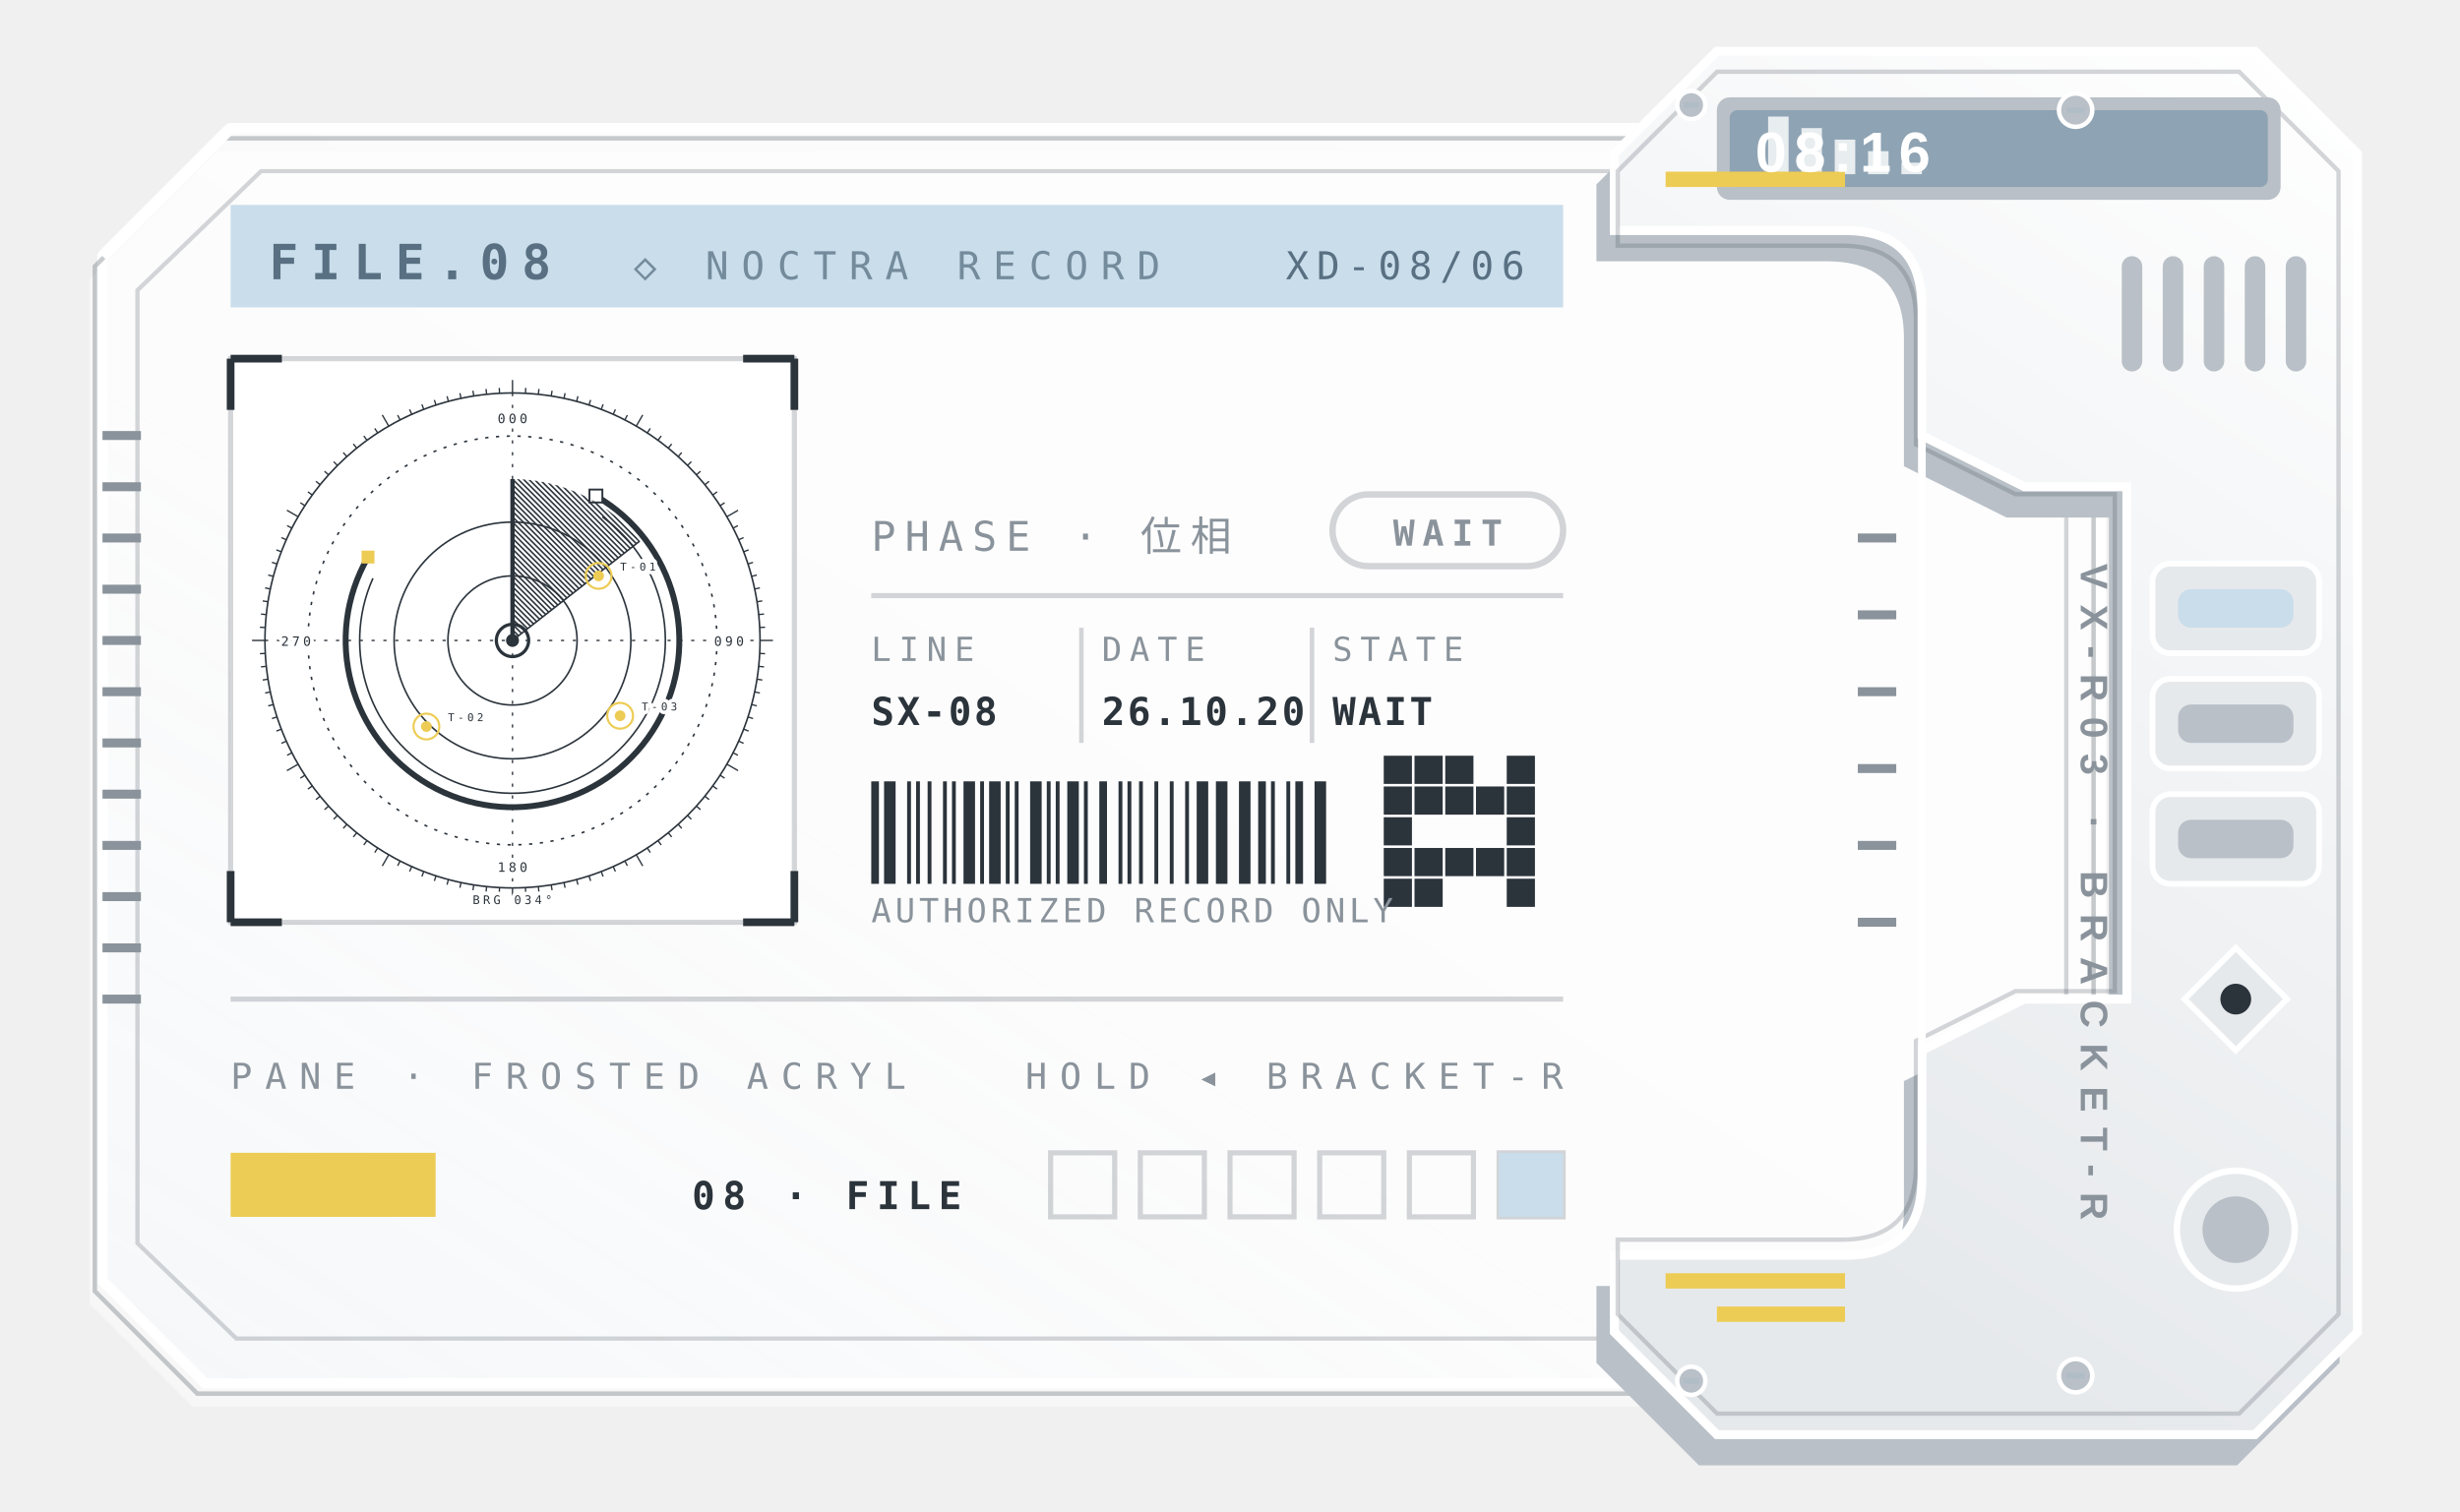
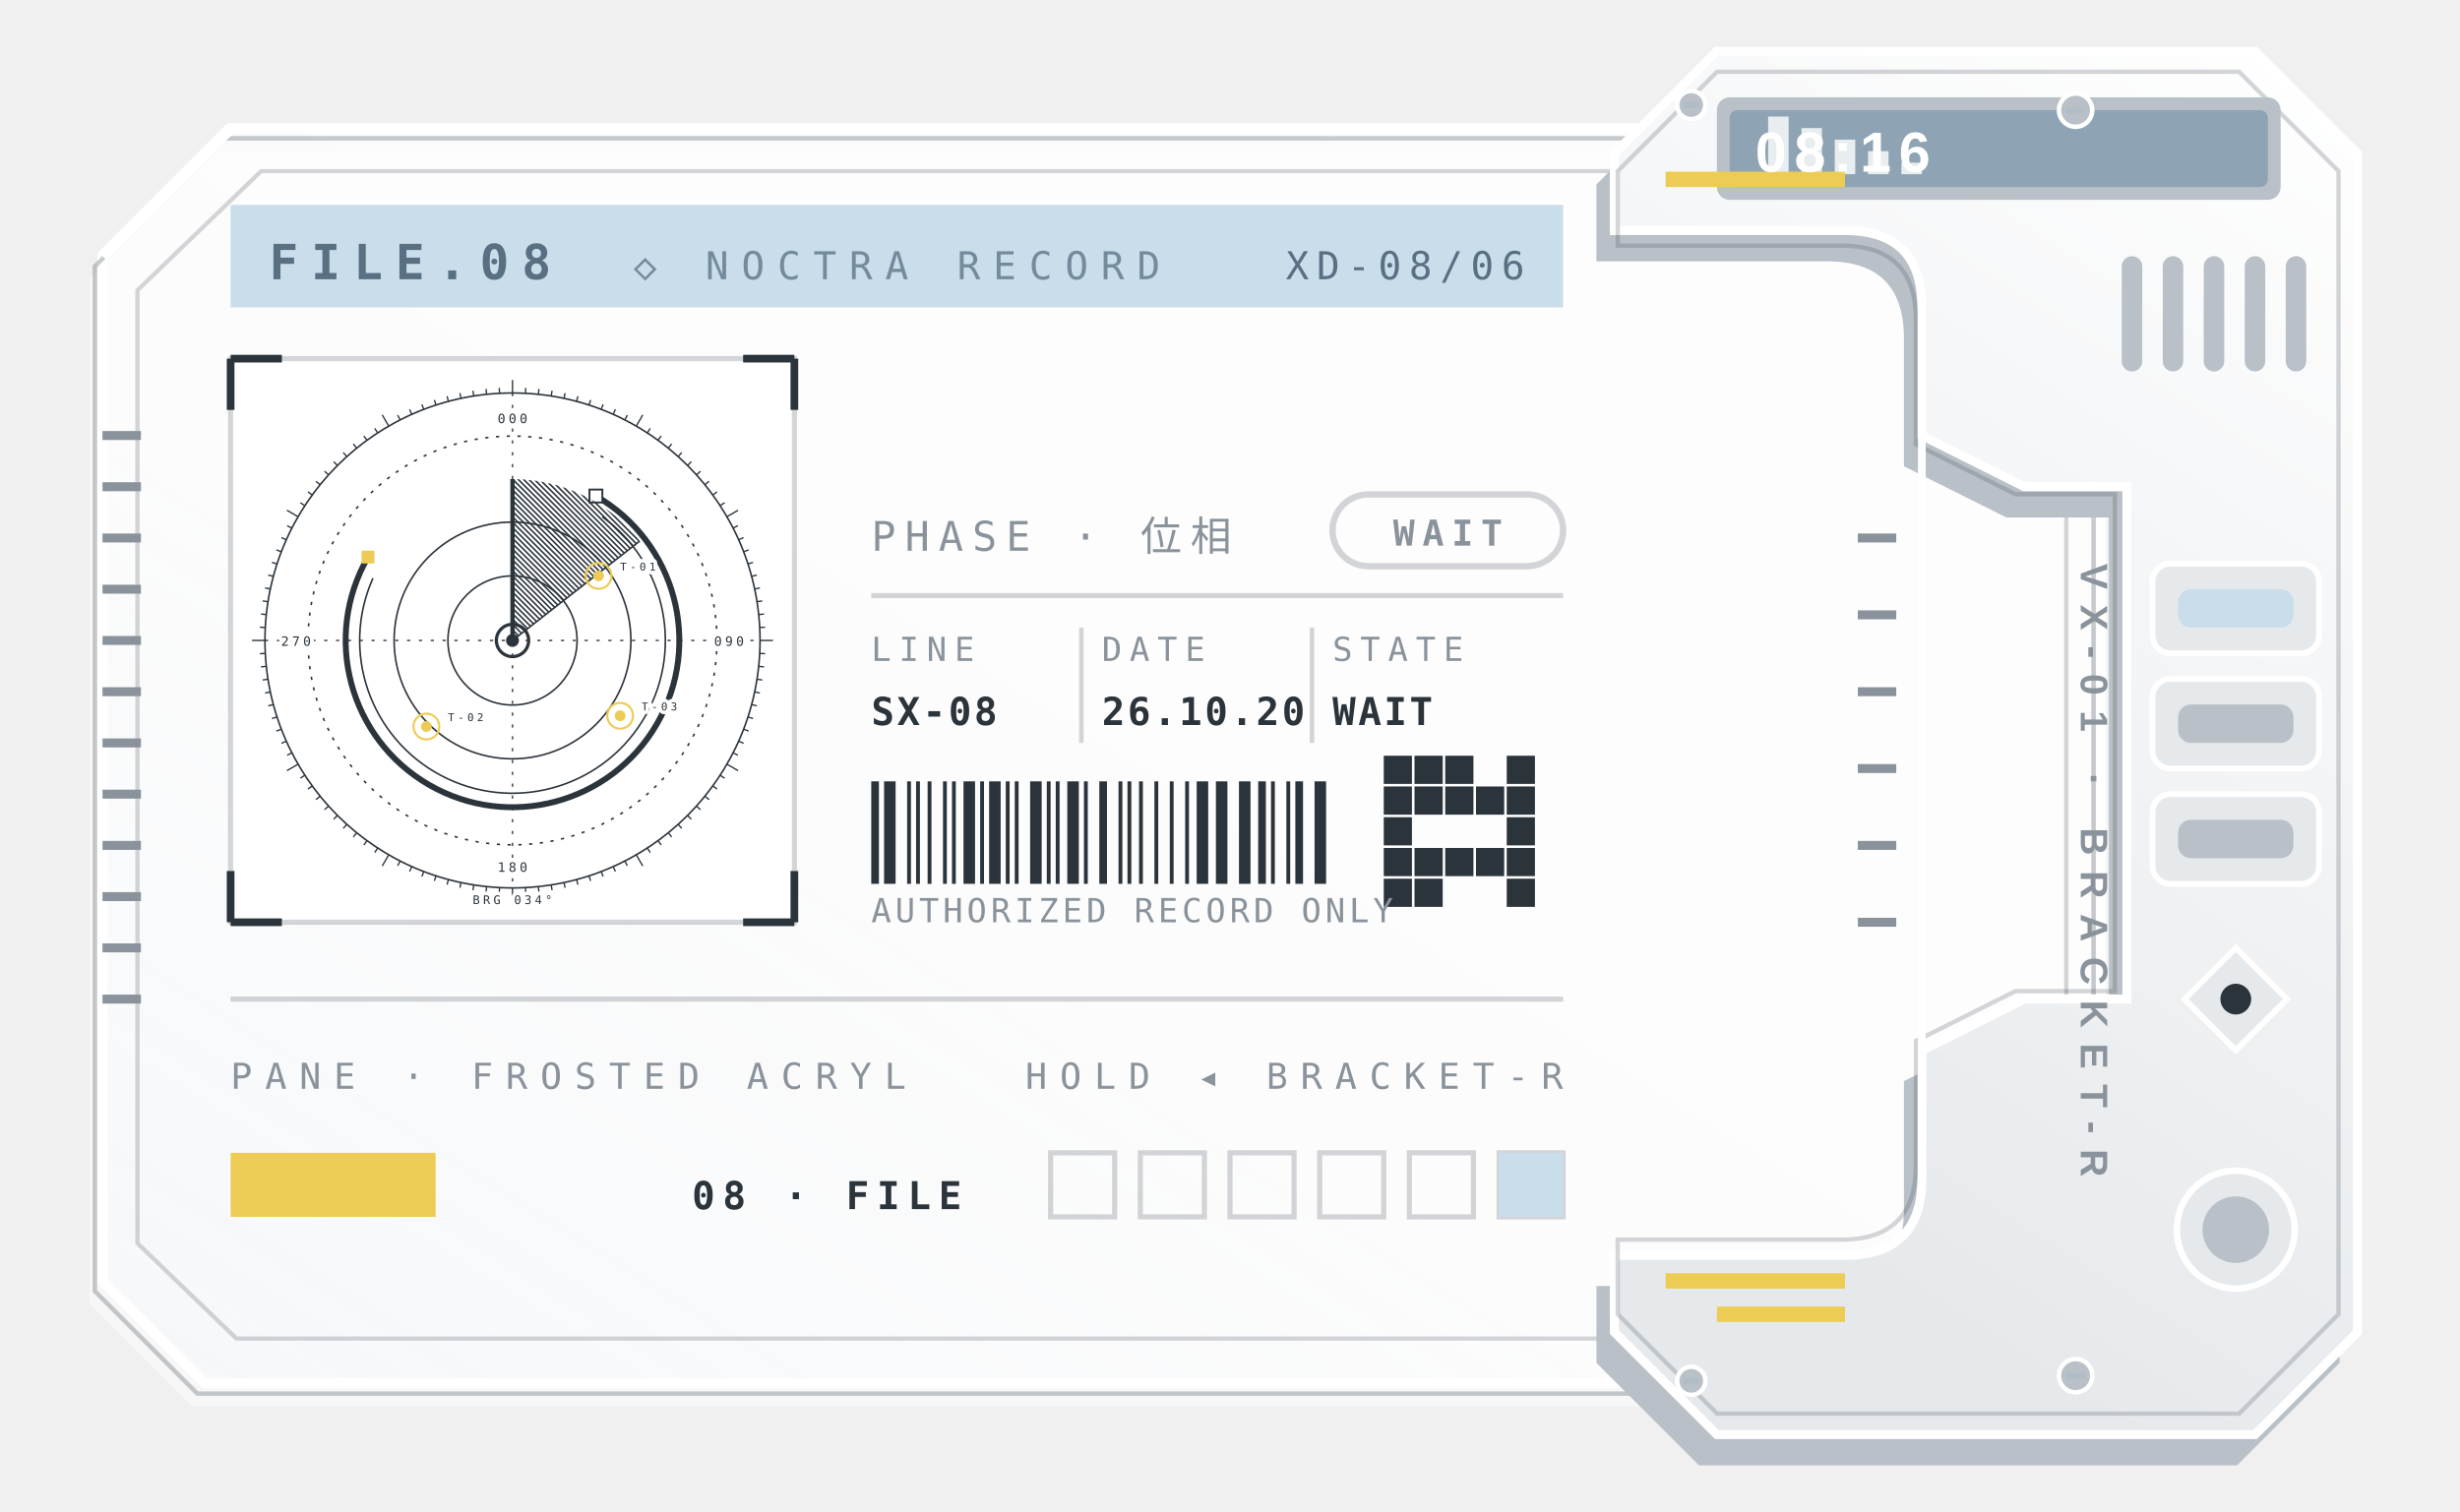
<svg xmlns="http://www.w3.org/2000/svg" width="384" height="236" viewBox="-4 -4 192 118">
  <g transform="translate(184 0) scale(-1 1)">
    <defs>
      <linearGradient id="p5043" x1="0" y1="0" x2="1" y2="1">
        <stop offset="0" stop-color="#FFFFFF" stop-opacity=".82" />
        <stop offset=".6" stop-color="#FFFFFF" stop-opacity=".66" />
        <stop offset="1" stop-color="#F4F7FA" stop-opacity=".74" />
      </linearGradient>
    </defs>
    <path d="M24 6H170L180 16V96L172 104H24Z" fill="rgba(255,255,255,.45)" transform="translate(1 1.8)" />
    <path d="M24 6H170L180 16V96L172 104H24Z" fill="url(#p5043)" />
    <path d="M24 6H170L180 16V96L172 104H24Z" fill="none" stroke="#FFFFFF" stroke-width=".8" />
    <path d="M24 6H170L180 16V96L172 104H24Z" fill="none" stroke="rgba(60,72,84,.28)" stroke-width=".35" transform="translate(.6 .8)" />
    <path d="M24 6H170L180 16V96L172 104H24Z" fill="none" stroke="rgba(60,72,84,.22)" stroke-width=".35" transform="translate(102.0 54.0) scale(.965 .93) translate(-102.0 -54.0)" />
    <path d="M180 30h-3" stroke="#8A939B" stroke-width=".7" />
    <path d="M180 34h-3" stroke="#8A939B" stroke-width=".7" />
    <path d="M180 38h-3" stroke="#8A939B" stroke-width=".7" />
    <path d="M180 42h-3" stroke="#8A939B" stroke-width=".7" />
    <path d="M180 46h-3" stroke="#8A939B" stroke-width=".7" />
    <path d="M180 50h-3" stroke="#8A939B" stroke-width=".7" />
    <path d="M180 54h-3" stroke="#8A939B" stroke-width=".7" />
    <path d="M180 58h-3" stroke="#8A939B" stroke-width=".7" />
    <path d="M180 62h-3" stroke="#8A939B" stroke-width=".7" />
    <path d="M180 66h-3" stroke="#8A939B" stroke-width=".7" />
    <path d="M180 70h-3" stroke="#8A939B" stroke-width=".7" />
    <path d="M180 74h-3" stroke="#8A939B" stroke-width=".7" />
    <path d="M170 6L180 16" stroke="#FFFFFF" stroke-width=".9" />
    <path d="M66 74H170" stroke="rgba(60,72,84,.22)" stroke-width=".4" />
    <rect x="66" y="86" width="5" height="5" fill="none" stroke="rgba(60,72,84,.22)" stroke-width=".4" />
    <rect x="73" y="86" width="5" height="5" fill="none" stroke="rgba(60,72,84,.22)" stroke-width=".4" />
    <rect x="80" y="86" width="5" height="5" fill="none" stroke="rgba(60,72,84,.22)" stroke-width=".4" />
    <rect x="87" y="86" width="5" height="5" fill="none" stroke="rgba(60,72,84,.22)" stroke-width=".4" />
    <rect x="94" y="86" width="5" height="5" fill="none" stroke="rgba(60,72,84,.22)" stroke-width=".4" />
    <rect x="101" y="86" width="5" height="5" fill="none" stroke="rgba(60,72,84,.22)" stroke-width=".4" />
    <rect x="66" y="86" width="5" height="5" fill="#C9DDEB" />
    <rect x="154" y="86" width="16" height="5" fill="#EDCC55" />
    <defs>
      <linearGradient id="b5044" x1="0" y1="0" x2=".35" y2="1">
        <stop offset="0" stop-color="#FFFFFF" />
        <stop offset="1" stop-color="#E6E9EC" />
      </linearGradient>
    </defs>
    <path d="M4 8L12 0H54L62 8V14H44Q38 14 38 20V30L30 34H22V74H30L38 78V88Q38 94 44 94H62V100L54 108H12L4 100Z" fill="#B9C0C7" transform="translate(1.4 2.4)" />
    <path d="M4 8L12 0H54L62 8V14H44Q38 14 38 20V30L30 34H22V74H30L38 78V88Q38 94 44 94H62V100L54 108H12L4 100Z" fill="url(#b5044)" />
    <path d="M4 8L12 0H54L62 8V14H44Q38 14 38 20V30L30 34H22V74H30L38 78V88Q38 94 44 94H62V100L54 108H12L4 100Z" fill="none" stroke="#FFFFFF" stroke-width=".7" />
    <path d="M4 8L12 0H54L62 8V14H44Q38 14 38 20V30L30 34H22V74H30L38 78V88Q38 94 44 94H62V100L54 108H12L4 100Z" fill="none" stroke="rgba(60,72,84,.22)" stroke-width=".35" transform="translate(1.6 1.6) scale(.97)" />
    <rect x="10" y="3.6" width="44" height="8" rx="1" fill="#B9C0C7" />
    <rect x="11" y="4.6" width="42" height="6" rx=".6" fill="#8EA3B3" />
    <rect x="38.0" y="8.7" width="1.6" height="0.9" fill="#FFFFFF" opacity=".8" />
    <rect x="40.6" y="7.8" width="1.6" height="1.8" fill="#FFFFFF" opacity=".8" />
    <rect x="43.2" y="6.9" width="1.6" height="2.7" fill="#FFFFFF" opacity=".8" />
    <rect x="45.8" y="6.0" width="1.6" height="3.6" fill="#FFFFFF" opacity=".8" />
    <rect x="48.4" y="5.1" width="1.6" height="4.5" fill="#FFFFFF" opacity=".8" />
    <rect x="8.0" y="16" width="1.6" height="9" rx=".8" fill="#B9C0C7" />
    <rect x="11.2" y="16" width="1.6" height="9" rx=".8" fill="#B9C0C7" />
    <rect x="14.4" y="16" width="1.6" height="9" rx=".8" fill="#B9C0C7" />
    <rect x="17.6" y="16" width="1.6" height="9" rx=".8" fill="#B9C0C7" />
    <rect x="20.8" y="16" width="1.6" height="9" rx=".8" fill="#B9C0C7" />
    <rect x="7" y="40" width="13" height="7" rx="1.4" fill="#E6E9EC" stroke="#FFFFFF" stroke-width=".45" />
    <rect x="9" y="42" width="9" height="3" rx="1" fill="#C9DDEB" />
    <rect x="7" y="49" width="13" height="7" rx="1.4" fill="#E6E9EC" stroke="#FFFFFF" stroke-width=".45" />
    <rect x="9" y="51" width="9" height="3" rx="1" fill="#B9C0C7" />
    <rect x="7" y="58" width="13" height="7" rx="1.4" fill="#E6E9EC" stroke="#FFFFFF" stroke-width=".45" />
    <rect x="9" y="60" width="9" height="3" rx="1" fill="#B9C0C7" />
    <path d="M13.5 70l4 4l-4 4l-4 -4Z" fill="#E6E9EC" stroke="#FFFFFF" stroke-width=".45" />
    <circle cx="13.5" cy="74" r="1.2" fill="#2B333B" />
    <path d="M44 96H58" stroke="#EDCC55" stroke-width="1.2" />
    <path d="M44 98.6H54" stroke="#EDCC55" stroke-width="1.2" />
    <path d="M44 10H58" stroke="#EDCC55" stroke-width="1.2" />
    <circle cx="13.5" cy="92" r="4.6" fill="#E6E9EC" stroke="#FFFFFF" stroke-width=".5" />
    <circle cx="13.5" cy="92" r="2.6" fill="#B9C0C7" />
    <circle cx="26" cy="4.6" r="1.3" fill="#B9C0C7" stroke="#FFFFFF" stroke-width=".35" />
    <path d="M25.285 4.6H26.715" stroke="#B0BDC7" stroke-width=".45" />
    <circle cx="26" cy="103.4" r="1.3" fill="#B9C0C7" stroke="#FFFFFF" stroke-width=".35" />
    <path d="M25.285 103.4H26.715" stroke="#B0BDC7" stroke-width=".45" />
    <circle cx="56" cy="4.2" r="1.1" fill="#B9C0C7" stroke="#FFFFFF" stroke-width=".35" />
    <path d="M55.395 4.2H56.605" stroke="#B0BDC7" stroke-width=".45" />
    <circle cx="56" cy="103.8" r="1.1" fill="#B9C0C7" stroke="#FFFFFF" stroke-width=".35" />
    <path d="M55.395 103.8H56.605" stroke="#B0BDC7" stroke-width=".45" />
    <path d="M38 20V88" stroke="#FFFFFF" stroke-width=".6" />
    <path d="M40 38h3" stroke="#8A939B" stroke-width=".7" />
    <path d="M40 44h3" stroke="#8A939B" stroke-width=".7" />
    <path d="M40 50h3" stroke="#8A939B" stroke-width=".7" />
    <path d="M40 56h3" stroke="#8A939B" stroke-width=".7" />
    <path d="M40 62h3" stroke="#8A939B" stroke-width=".7" />
    <path d="M40 68h3" stroke="#8A939B" stroke-width=".7" />
  </g>
  <rect x="14" y="12" width="104" height="8" fill="#C9DDEB" />
  <text x="17" y="17.8" font-family="IBM Plex Mono, Menlo, monospace" font-weight="600" font-size="3.8" letter-spacing="1" text-anchor="start" fill="#587082">FILE.08</text>
  <text x="66.0" y="17.8" font-family="IBM Plex Mono, Menlo, monospace" font-weight="500" font-size="3" letter-spacing="1" text-anchor="middle" fill="#587082" opacity=".75">◇ NOCTRA RECORD</text>
  <text x="115" y="17.8" font-family="IBM Plex Mono, Menlo, monospace" font-weight="500" font-size="3" letter-spacing="0.6" text-anchor="end" fill="#587082">XD-08/06</text>
  <rect x="14" y="24" width="44" height="44" fill="#FFFFFF" stroke="rgba(60,72,84,.22)" stroke-width=".4" />
  <g transform="translate(15 25) scale(0.420)">
    <g>
      <circle cx="50" cy="50" r="46" fill="none" stroke="#2B333B" stroke-width="0.3" />
      <path d="M96.00 50.00L98.40 50.00M95.94 52.41L96.94 52.46M95.75 54.81L96.74 54.91M95.43 57.20L96.42 57.35M94.99 59.56L95.97 59.77M94.43 61.91L95.40 62.16M93.75 64.21L94.70 64.52M92.94 66.48L93.88 66.84M92.02 68.71L92.94 69.12M90.99 70.88L91.88 71.34M89.84 73.00L91.92 74.20M88.58 75.05L89.42 75.60M87.21 77.04L88.02 77.63M85.75 78.95L86.53 79.58M84.18 80.78L84.93 81.45M82.53 82.53L83.23 83.23M80.78 84.18L81.45 84.93M78.95 85.75L79.58 86.53M77.04 87.21L77.63 88.02M75.05 88.58L75.60 89.42M73.00 89.84L74.20 91.92M70.88 90.99L71.34 91.88M68.71 92.02L69.12 92.94M66.48 92.94L66.84 93.88M64.21 93.75L64.52 94.70M61.91 94.43L62.16 95.40M59.56 94.99L59.77 95.97M57.20 95.43L57.35 96.42M54.81 95.75L54.91 96.74M52.41 95.94L52.46 96.94M50.00 96.00L50.00 98.40M47.59 95.94L47.54 96.94M45.19 95.75L45.09 96.74M42.80 95.43L42.65 96.42M40.44 94.99L40.23 95.97M38.09 94.43L37.84 95.40M35.79 93.75L35.48 94.70M33.52 92.94L33.16 93.88M31.29 92.02L30.88 92.94M29.12 90.99L28.66 91.88M27.00 89.84L25.80 91.92M24.95 88.58L24.40 89.42M22.96 87.21L22.37 88.02M21.05 85.75L20.42 86.53M19.22 84.18L18.55 84.93M17.47 82.53L16.77 83.23M15.82 80.78L15.07 81.45M14.25 78.95L13.47 79.58M12.79 77.04L11.98 77.63M11.42 75.05L10.58 75.60M10.16 73.00L8.08 74.20M9.01 70.88L8.12 71.34M7.98 68.71L7.06 69.12M7.06 66.48L6.12 66.84M6.25 64.21L5.30 64.52M5.57 61.91L4.60 62.16M5.01 59.56L4.03 59.77M4.57 57.20L3.58 57.35M4.25 54.81L3.26 54.91M4.06 52.41L3.06 52.46M4.00 50.00L1.60 50.00M4.06 47.59L3.06 47.54M4.25 45.19L3.26 45.09M4.57 42.80L3.58 42.65M5.01 40.44L4.03 40.23M5.57 38.09L4.60 37.84M6.25 35.79L5.30 35.48M7.06 33.52L6.12 33.16M7.98 31.29L7.06 30.88M9.01 29.12L8.12 28.66M10.16 27.00L8.08 25.80M11.42 24.95L10.58 24.40M12.79 22.96L11.98 22.37M14.25 21.05L13.47 20.42M15.82 19.22L15.07 18.55M17.47 17.47L16.77 16.77M19.22 15.82L18.55 15.07M21.05 14.25L20.42 13.47M22.96 12.79L22.37 11.98M24.95 11.42L24.40 10.58M27.00 10.16L25.80 8.08M29.12 9.01L28.66 8.12M31.29 7.98L30.88 7.06M33.52 7.06L33.16 6.12M35.79 6.25L35.48 5.30M38.09 5.57L37.84 4.60M40.44 5.01L40.23 4.03M42.80 4.57L42.65 3.58M45.19 4.25L45.09 3.26M47.59 4.06L47.54 3.06M50.00 4.00L50.00 1.60M52.41 4.06L52.46 3.06M54.81 4.25L54.91 3.26M57.20 4.57L57.35 3.58M59.56 5.01L59.77 4.03M61.91 5.57L62.16 4.60M64.21 6.25L64.52 5.30M66.48 7.06L66.84 6.12M68.71 7.98L69.12 7.06M70.88 9.01L71.34 8.12M73.00 10.16L74.20 8.08M75.05 11.42L75.60 10.58M77.04 12.79L77.63 11.98M78.95 14.25L79.58 13.47M80.78 15.82L81.45 15.07M82.53 17.47L83.23 16.77M84.18 19.22L84.93 18.55M85.75 21.05L86.53 20.42M87.21 22.96L88.02 22.37M88.58 24.95L89.42 24.40M89.84 27.00L91.92 25.80M90.99 29.12L91.88 28.66M92.02 31.29L92.94 30.88M92.94 33.52L93.88 33.16M93.75 35.79L94.70 35.48M94.43 38.09L95.40 37.84M94.99 40.44L95.97 40.23M95.43 42.80L96.42 42.65M95.75 45.19L96.74 45.09M95.94 47.59L96.94 47.54" fill="none" stroke="#2B333B" stroke-width="0.25" />
    </g>
    <circle cx="50" cy="50" r="38" fill="none" stroke="#2B333B" stroke-width="0.3" stroke-dasharray="0.6 1.4" />
    <circle cx="50" cy="50" r="22" fill="none" stroke="#2B333B" stroke-width="0.3" />
    <circle cx="50" cy="50" r="12" fill="none" stroke="#2B333B" stroke-width="0.3" />
    <path d="M65.50 23.15A31 31 0 1 1 23.15 34.50" fill="none" stroke="#2B333B" stroke-width="1.1" />
    <path d="M66.69 27.02A28.4 28.4 0 1 1 24.06 38.45" fill="none" stroke="#2B333B" stroke-width="0.3" />
    <rect x="64.30" y="21.95" width="2.4" height="2.4" fill="#FFFFFF" stroke="#2B333B" stroke-width="0.35" />
    <rect x="21.95" y="33.30" width="2.4" height="2.4" fill="#EDCC55" />
    <g>
-       <clipPath id="h38">
+       <clipPath id="h26">
        <path d="M50.00 50.00L50.00 20.00L52.09 20.07L54.18 20.29L56.24 20.66L58.27 21.16L60.26 21.81L62.20 22.59L64.08 23.51L65.90 24.56L67.63 25.73L69.28 27.02L70.84 28.42L72.29 29.93L73.64 31.53Z" />
      </clipPath>
-       <g clip-path="url(#h38)">
+       <g clip-path="url(#h26)">
        <path d="M-60.00 -10L60.00 110M-59.00 -10L61.00 110M-58.00 -10L62.00 110M-57.00 -10L63.00 110M-56.00 -10L64.00 110M-55.00 -10L65.00 110M-54.00 -10L66.00 110M-53.00 -10L67.00 110M-52.00 -10L68.00 110M-51.00 -10L69.00 110M-50.00 -10L70.00 110M-49.00 -10L71.00 110M-48.00 -10L72.00 110M-47.00 -10L73.00 110M-46.00 -10L74.00 110M-45.00 -10L75.00 110M-44.00 -10L76.00 110M-43.00 -10L77.00 110M-42.00 -10L78.00 110M-41.00 -10L79.00 110M-40.00 -10L80.00 110M-39.00 -10L81.00 110M-38.00 -10L82.00 110M-37.00 -10L83.00 110M-36.00 -10L84.00 110M-35.00 -10L85.00 110M-34.00 -10L86.00 110M-33.00 -10L87.00 110M-32.00 -10L88.00 110M-31.00 -10L89.00 110M-30.00 -10L90.00 110M-29.00 -10L91.00 110M-28.00 -10L92.00 110M-27.00 -10L93.00 110M-26.00 -10L94.00 110M-25.00 -10L95.00 110M-24.00 -10L96.00 110M-23.00 -10L97.00 110M-22.00 -10L98.00 110M-21.00 -10L99.00 110M-20.00 -10L100.00 110M-19.00 -10L101.00 110M-18.00 -10L102.00 110M-17.00 -10L103.00 110M-16.00 -10L104.00 110M-15.00 -10L105.00 110M-14.00 -10L106.00 110M-13.00 -10L107.00 110M-12.00 -10L108.00 110M-11.00 -10L109.00 110M-10.00 -10L110.00 110M-9.00 -10L111.00 110M-8.00 -10L112.00 110M-7.00 -10L113.00 110M-6.00 -10L114.00 110M-5.00 -10L115.00 110M-4.00 -10L116.00 110M-3.00 -10L117.00 110M-2.00 -10L118.00 110M-1.00 -10L119.00 110M0.00 -10L120.00 110M1.00 -10L121.00 110M2.00 -10L122.00 110M3.00 -10L123.00 110M4.00 -10L124.00 110M5.00 -10L125.00 110M6.00 -10L126.00 110M7.00 -10L127.00 110M8.00 -10L128.00 110M9.00 -10L129.00 110M10.00 -10L130.00 110M11.00 -10L131.00 110M12.00 -10L132.00 110M13.00 -10L133.00 110M14.00 -10L134.00 110M15.00 -10L135.00 110M16.00 -10L136.00 110M17.00 -10L137.00 110M18.00 -10L138.00 110M19.00 -10L139.00 110M20.00 -10L140.00 110M21.00 -10L141.00 110M22.00 -10L142.00 110M23.00 -10L143.00 110M24.00 -10L144.00 110M25.00 -10L145.00 110M26.00 -10L146.00 110M27.00 -10L147.00 110M28.00 -10L148.00 110M29.00 -10L149.00 110M30.00 -10L150.00 110M31.00 -10L151.00 110M32.00 -10L152.00 110M33.00 -10L153.00 110M34.00 -10L154.00 110M35.00 -10L155.00 110M36.00 -10L156.00 110M37.00 -10L157.00 110M38.00 -10L158.00 110M39.00 -10L159.00 110M40.00 -10L160.00 110M41.00 -10L161.00 110M42.00 -10L162.00 110M43.00 -10L163.00 110M44.00 -10L164.00 110M45.00 -10L165.00 110M46.00 -10L166.00 110M47.00 -10L167.00 110M48.00 -10L168.00 110M49.00 -10L169.00 110M50.00 -10L170.00 110M51.00 -10L171.00 110M52.00 -10L172.00 110M53.00 -10L173.00 110M54.00 -10L174.00 110M55.00 -10L175.00 110M56.00 -10L176.00 110M57.00 -10L177.00 110M58.00 -10L178.00 110M59.00 -10L179.00 110M60.00 -10L180.00 110M61.00 -10L181.00 110M62.00 -10L182.00 110M63.00 -10L183.00 110M64.00 -10L184.00 110M65.00 -10L185.00 110M66.00 -10L186.00 110M67.00 -10L187.00 110M68.00 -10L188.00 110M69.00 -10L189.00 110M70.00 -10L190.00 110M71.00 -10L191.00 110M72.00 -10L192.00 110M73.00 -10L193.00 110M74.00 -10L194.00 110M75.00 -10L195.00 110M76.00 -10L196.00 110M77.00 -10L197.00 110M78.00 -10L198.00 110M79.00 -10L199.00 110M80.00 -10L200.00 110M81.00 -10L201.00 110M82.00 -10L202.00 110M83.00 -10L203.00 110M84.00 -10L204.00 110M85.00 -10L205.00 110M86.00 -10L206.00 110M87.00 -10L207.00 110M88.00 -10L208.00 110M89.00 -10L209.00 110M90.00 -10L210.00 110M91.00 -10L211.00 110M92.00 -10L212.00 110M93.00 -10L213.00 110M94.00 -10L214.00 110M95.00 -10L215.00 110M96.00 -10L216.00 110M97.00 -10L217.00 110M98.00 -10L218.00 110M99.00 -10L219.00 110M100.00 -10L220.00 110M101.00 -10L221.00 110M102.00 -10L222.00 110M103.00 -10L223.00 110M104.00 -10L224.00 110M105.00 -10L225.00 110M106.00 -10L226.00 110M107.00 -10L227.00 110M108.00 -10L228.00 110M109.00 -10L229.00 110M110.00 -10L230.00 110M111.00 -10L231.00 110M112.00 -10L232.00 110M113.00 -10L233.00 110M114.00 -10L234.00 110M115.00 -10L235.00 110M116.00 -10L236.00 110M117.00 -10L237.00 110M118.00 -10L238.00 110M119.00 -10L239.00 110M120.00 -10L240.00 110M121.00 -10L241.00 110M122.00 -10L242.00 110M123.00 -10L243.00 110M124.00 -10L244.00 110M125.00 -10L245.00 110M126.00 -10L246.00 110M127.00 -10L247.00 110M128.00 -10L248.00 110M129.00 -10L249.00 110M130.00 -10L250.00 110M131.00 -10L251.00 110M132.00 -10L252.00 110M133.00 -10L253.00 110M134.00 -10L254.00 110M135.00 -10L255.00 110M136.00 -10L256.00 110M137.00 -10L257.00 110M138.00 -10L258.00 110M139.00 -10L259.00 110" fill="none" stroke="#2B333B" stroke-width="0.3" />
      </g>
      <path d="M50 50L50.00 20.00" fill="none" stroke="#2B333B" stroke-width="0.8" />
      <path d="M50 50L73.64 31.53" fill="none" stroke="#2B333B" stroke-width="0.3" />
    </g>
    <path d="M50 4V96M4 50H96" fill="none" stroke="#2B333B" stroke-width="0.25" stroke-dasharray="0.6 1.6" />
    <circle cx="50" cy="50" r="3" fill="none" stroke="#2B333B" stroke-width="0.6" />
    <circle cx="50.00" cy="50.00" r="1.2" fill="#2B333B" />
    <text x="50" y="9.6" text-anchor="middle" font-family="IBM Plex Mono, Menlo, monospace" font-weight="500" font-size="2.4" letter-spacing="0.6" fill="#2B333B" stroke="#FFFFFF" stroke-width="1.4" paint-order="stroke" stroke-linejoin="round">000</text>
    <text x="93" y="51" text-anchor="end" font-family="IBM Plex Mono, Menlo, monospace" font-weight="500" font-size="2.4" letter-spacing="0.6" fill="#2B333B" stroke="#FFFFFF" stroke-width="1.4" paint-order="stroke" stroke-linejoin="round">090</text>
    <text x="50" y="93" text-anchor="middle" font-family="IBM Plex Mono, Menlo, monospace" font-weight="500" font-size="2.4" letter-spacing="0.6" fill="#2B333B" stroke="#FFFFFF" stroke-width="1.4" paint-order="stroke" stroke-linejoin="round">180</text>
    <text x="7" y="51" text-anchor="start" font-family="IBM Plex Mono, Menlo, monospace" font-weight="500" font-size="2.4" letter-spacing="0.6" fill="#2B333B" stroke="#FFFFFF" stroke-width="1.4" paint-order="stroke" stroke-linejoin="round">270</text>
    <g opacity="1">
      <circle cx="66.00" cy="38.00" r="1" fill="#EDCC55" />
      <circle cx="66" cy="38" r="2.4" fill="none" stroke="#EDCC55" stroke-width="0.4" />
      <text x="70" y="37" text-anchor="start" font-family="IBM Plex Mono, Menlo, monospace" font-weight="500" font-size="2" letter-spacing="0.6" fill="#2B333B" stroke="#FFFFFF" stroke-width="1.4" paint-order="stroke" stroke-linejoin="round">T-01</text>
    </g>
    <g opacity="1">
      <circle cx="34.00" cy="66.00" r="1" fill="#EDCC55" />
      <circle cx="34" cy="66" r="2.4" fill="none" stroke="#EDCC55" stroke-width="0.4" />
      <text x="38" y="65" text-anchor="start" font-family="IBM Plex Mono, Menlo, monospace" font-weight="500" font-size="2" letter-spacing="0.6" fill="#2B333B" stroke="#FFFFFF" stroke-width="1.4" paint-order="stroke" stroke-linejoin="round">T-02</text>
    </g>
    <g opacity="1">
      <circle cx="70.00" cy="64.00" r="1" fill="#EDCC55" />
      <circle cx="70" cy="64" r="2.4" fill="none" stroke="#EDCC55" stroke-width="0.4" />
      <text x="74" y="63" text-anchor="start" font-family="IBM Plex Mono, Menlo, monospace" font-weight="500" font-size="2" letter-spacing="0.6" fill="#2B333B" stroke="#FFFFFF" stroke-width="1.4" paint-order="stroke" stroke-linejoin="round">T-03</text>
    </g>
    <text x="50" y="99" text-anchor="middle" font-family="IBM Plex Mono, Menlo, monospace" font-weight="500" font-size="2.2" letter-spacing="0.6" fill="#2B333B" stroke="#FFFFFF" stroke-width="1.4" paint-order="stroke" stroke-linejoin="round">BRG 034°</text>
  </g>
  <path d="M14 24h4M14 24v4M58 24h-4M58 24v4M14 68h4M14 68v-4M58 68h-4M58 68v-4" stroke="#2B333B" stroke-width=".6" fill="none" />
  <text x="64" y="33" font-family="Archivo, Arial, sans-serif" font-weight="800" font-size="10.5" letter-spacing="0" text-anchor="start" fill="#2B333B" />
  <text x="64" y="39" font-family="IBM Plex Mono, Menlo, monospace" font-weight="500" font-size="3.2" letter-spacing="0.7" text-anchor="start" fill="#8A939B">PHASE · 位相</text>
  <rect x="100" y="34.6" width="18" height="5.6" rx="2.8" fill="none" stroke="rgba(60,72,84,.22)" stroke-width=".5" />
  <text x="109" y="38.6" font-family="IBM Plex Mono, Menlo, monospace" font-weight="700" font-size="2.8" letter-spacing="0.6" text-anchor="middle" fill="#8A939B">WAIT</text>
  <path d="M64 42.5H118" stroke="rgba(60,72,84,.22)" stroke-width=".4" />
  <text x="64.0" y="47.6" font-family="IBM Plex Mono, Menlo, monospace" font-weight="500" font-size="2.6" letter-spacing="0.6" text-anchor="start" fill="#8A939B">LINE</text>
  <text x="64.0" y="52.6" font-family="IBM Plex Mono, Menlo, monospace" font-weight="600" font-size="3" letter-spacing="0.2" text-anchor="start" fill="#2B333B">SX-08</text>
  <text x="82.0" y="47.6" font-family="IBM Plex Mono, Menlo, monospace" font-weight="500" font-size="2.6" letter-spacing="0.6" text-anchor="start" fill="#8A939B">DATE</text>
  <text x="82.0" y="52.6" font-family="IBM Plex Mono, Menlo, monospace" font-weight="600" font-size="3" letter-spacing="0.2" text-anchor="start" fill="#2B333B">26.10.20</text>
  <path d="M80.4 45V54" stroke="rgba(60,72,84,.22)" stroke-width=".35" />
  <text x="100.0" y="47.6" font-family="IBM Plex Mono, Menlo, monospace" font-weight="500" font-size="2.6" letter-spacing="0.6" text-anchor="start" fill="#8A939B">STATE</text>
  <text x="100.0" y="52.6" font-family="IBM Plex Mono, Menlo, monospace" font-weight="600" font-size="3" letter-spacing="0.2" text-anchor="start" fill="#2B333B">WAIT</text>
  <path d="M98.4 45V54" stroke="rgba(60,72,84,.22)" stroke-width=".35" />
  <rect x="64.00" y="57" width="0.6" height="8" fill="#2B333B" />
  <rect x="65.00" y="57" width="0.9" height="8" fill="#2B333B" />
  <rect x="66.80" y="57" width="0.3" height="8" fill="#2B333B" />
  <rect x="67.50" y="57" width="0.3" height="8" fill="#2B333B" />
  <rect x="68.40" y="57" width="0.3" height="8" fill="#2B333B" />
  <rect x="69.60" y="57" width="0.3" height="8" fill="#2B333B" />
  <rect x="70.30" y="57" width="0.3" height="8" fill="#2B333B" />
  <rect x="71.20" y="57" width="0.9" height="8" fill="#2B333B" />
  <rect x="72.50" y="57" width="0.3" height="8" fill="#2B333B" />
  <rect x="73.20" y="57" width="0.9" height="8" fill="#2B333B" />
  <rect x="74.50" y="57" width="0.3" height="8" fill="#2B333B" />
  <rect x="75.20" y="57" width="0.3" height="8" fill="#2B333B" />
  <rect x="76.40" y="57" width="0.9" height="8" fill="#2B333B" />
  <rect x="77.70" y="57" width="0.3" height="8" fill="#2B333B" />
  <rect x="78.40" y="57" width="0.3" height="8" fill="#2B333B" />
  <rect x="79.30" y="57" width="0.9" height="8" fill="#2B333B" />
  <rect x="80.60" y="57" width="0.3" height="8" fill="#2B333B" />
  <rect x="81.80" y="57" width="0.6" height="8" fill="#2B333B" />
  <rect x="83.30" y="57" width="0.3" height="8" fill="#2B333B" />
  <rect x="84.00" y="57" width="0.3" height="8" fill="#2B333B" />
  <rect x="84.90" y="57" width="0.3" height="8" fill="#2B333B" />
  <rect x="86.10" y="57" width="0.3" height="8" fill="#2B333B" />
  <rect x="87.30" y="57" width="0.3" height="8" fill="#2B333B" />
  <rect x="88.50" y="57" width="0.3" height="8" fill="#2B333B" />
  <rect x="89.40" y="57" width="0.9" height="8" fill="#2B333B" />
  <rect x="90.90" y="57" width="0.9" height="8" fill="#2B333B" />
  <rect x="92.70" y="57" width="0.9" height="8" fill="#2B333B" />
  <rect x="94.20" y="57" width="0.6" height="8" fill="#2B333B" />
  <rect x="95.20" y="57" width="0.3" height="8" fill="#2B333B" />
  <rect x="96.40" y="57" width="0.3" height="8" fill="#2B333B" />
  <rect x="97.10" y="57" width="0.6" height="8" fill="#2B333B" />
  <rect x="98.60" y="57" width="0.9" height="8" fill="#2B333B" />
  <g transform="translate(104 55)">
    <rect x="0.0" y="0.0" width="2.2" height="2.2" fill="#2B333B" />
    <rect x="2.4" y="0.0" width="2.2" height="2.2" fill="#2B333B" />
    <rect x="4.8" y="0.0" width="2.2" height="2.2" fill="#2B333B" />
    <rect x="9.6" y="0.0" width="2.2" height="2.2" fill="#2B333B" />
    <rect x="0.0" y="2.4" width="2.2" height="2.2" fill="#2B333B" />
    <rect x="2.4" y="2.4" width="2.2" height="2.2" fill="#2B333B" />
    <rect x="4.8" y="2.4" width="2.2" height="2.2" fill="#2B333B" />
    <rect x="7.2" y="2.4" width="2.2" height="2.2" fill="#2B333B" />
    <rect x="9.6" y="2.4" width="2.2" height="2.2" fill="#2B333B" />
    <rect x="0.0" y="4.8" width="2.2" height="2.2" fill="#2B333B" />
    <rect x="9.6" y="4.8" width="2.2" height="2.2" fill="#2B333B" />
    <rect x="0.0" y="7.2" width="2.2" height="2.2" fill="#2B333B" />
    <rect x="2.4" y="7.2" width="2.2" height="2.2" fill="#2B333B" />
    <rect x="4.8" y="7.2" width="2.2" height="2.2" fill="#2B333B" />
    <rect x="7.2" y="7.2" width="2.2" height="2.2" fill="#2B333B" />
    <rect x="9.6" y="7.2" width="2.2" height="2.2" fill="#2B333B" />
    <rect x="0.0" y="9.6" width="2.2" height="2.2" fill="#2B333B" />
    <rect x="2.4" y="9.6" width="2.2" height="2.2" fill="#2B333B" />
    <rect x="9.6" y="9.6" width="2.2" height="2.2" fill="#2B333B" />
  </g>
  <text x="64" y="68" font-family="IBM Plex Mono, Menlo, monospace" font-weight="500" font-size="2.6" letter-spacing="0.3" text-anchor="start" fill="#8A939B">AUTHORIZED RECORD ONLY</text>
  <text x="14" y="81" font-family="IBM Plex Mono, Menlo, monospace" font-weight="500" font-size="2.8" letter-spacing="1" text-anchor="start" fill="#8A939B">PANE · FROSTED ACRYL</text>
  <text x="118" y="81" font-family="IBM Plex Mono, Menlo, monospace" font-weight="500" font-size="2.8" letter-spacing="1" text-anchor="end" fill="#8A939B">HOLD ◂ BRACKET-R</text>
  <text x="50" y="90.4" font-family="IBM Plex Mono, Menlo, monospace" font-weight="600" font-size="3" letter-spacing="0.6" text-anchor="start" fill="#2B333B">08 · FILE</text>
  <text x="133" y="9.4" font-family="Archivo, Arial, sans-serif" font-weight="800" font-size="4.4" letter-spacing="0.6" text-anchor="start" fill="#FFFFFF">08:16</text>
-   <text x="0" y="0" font-family="Archivo, Arial, sans-serif" font-weight="700" font-size="3" letter-spacing="1.2" text-anchor="start" fill="#8A939B" transform="translate(158.4 40) rotate(90)">VX-R03 · BRACKET-R</text>
+   <text x="0" y="0" font-family="Archivo, Arial, sans-serif" font-weight="700" font-size="3" letter-spacing="1.2" text-anchor="start" fill="#8A939B" transform="translate(158.4 40) rotate(90)">VX-01 · BRACKET-R</text>
</svg>
